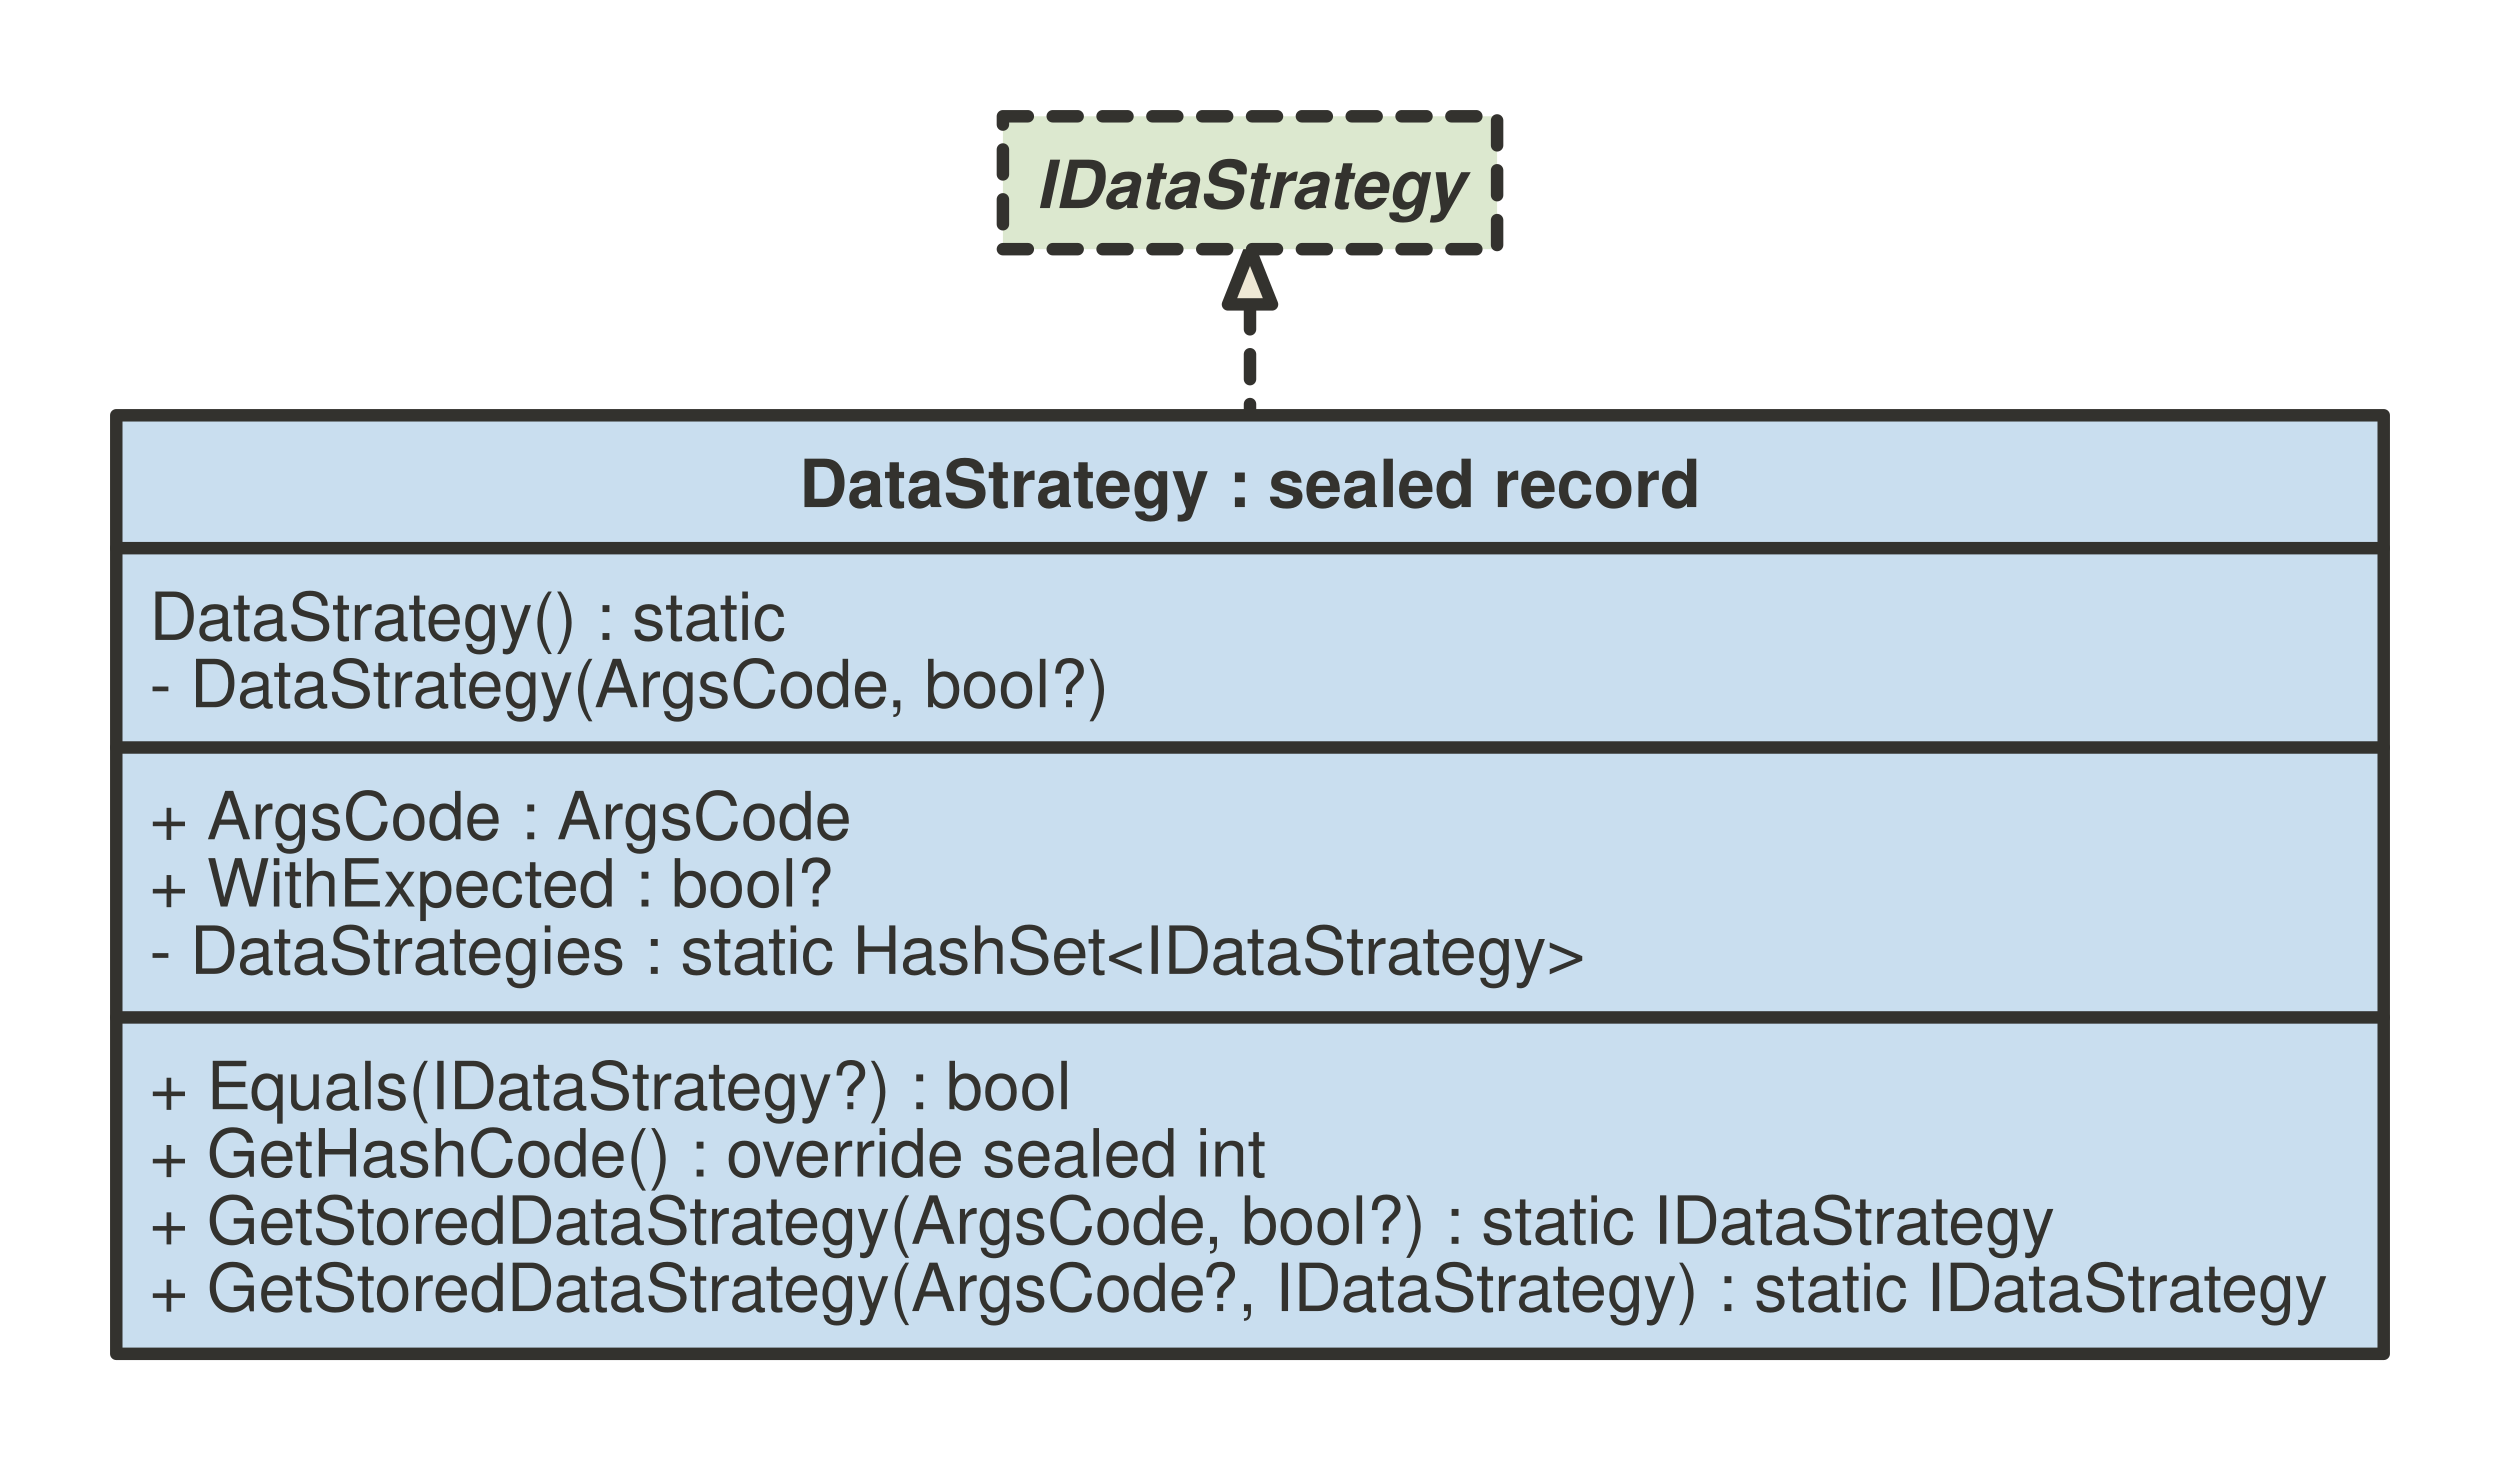
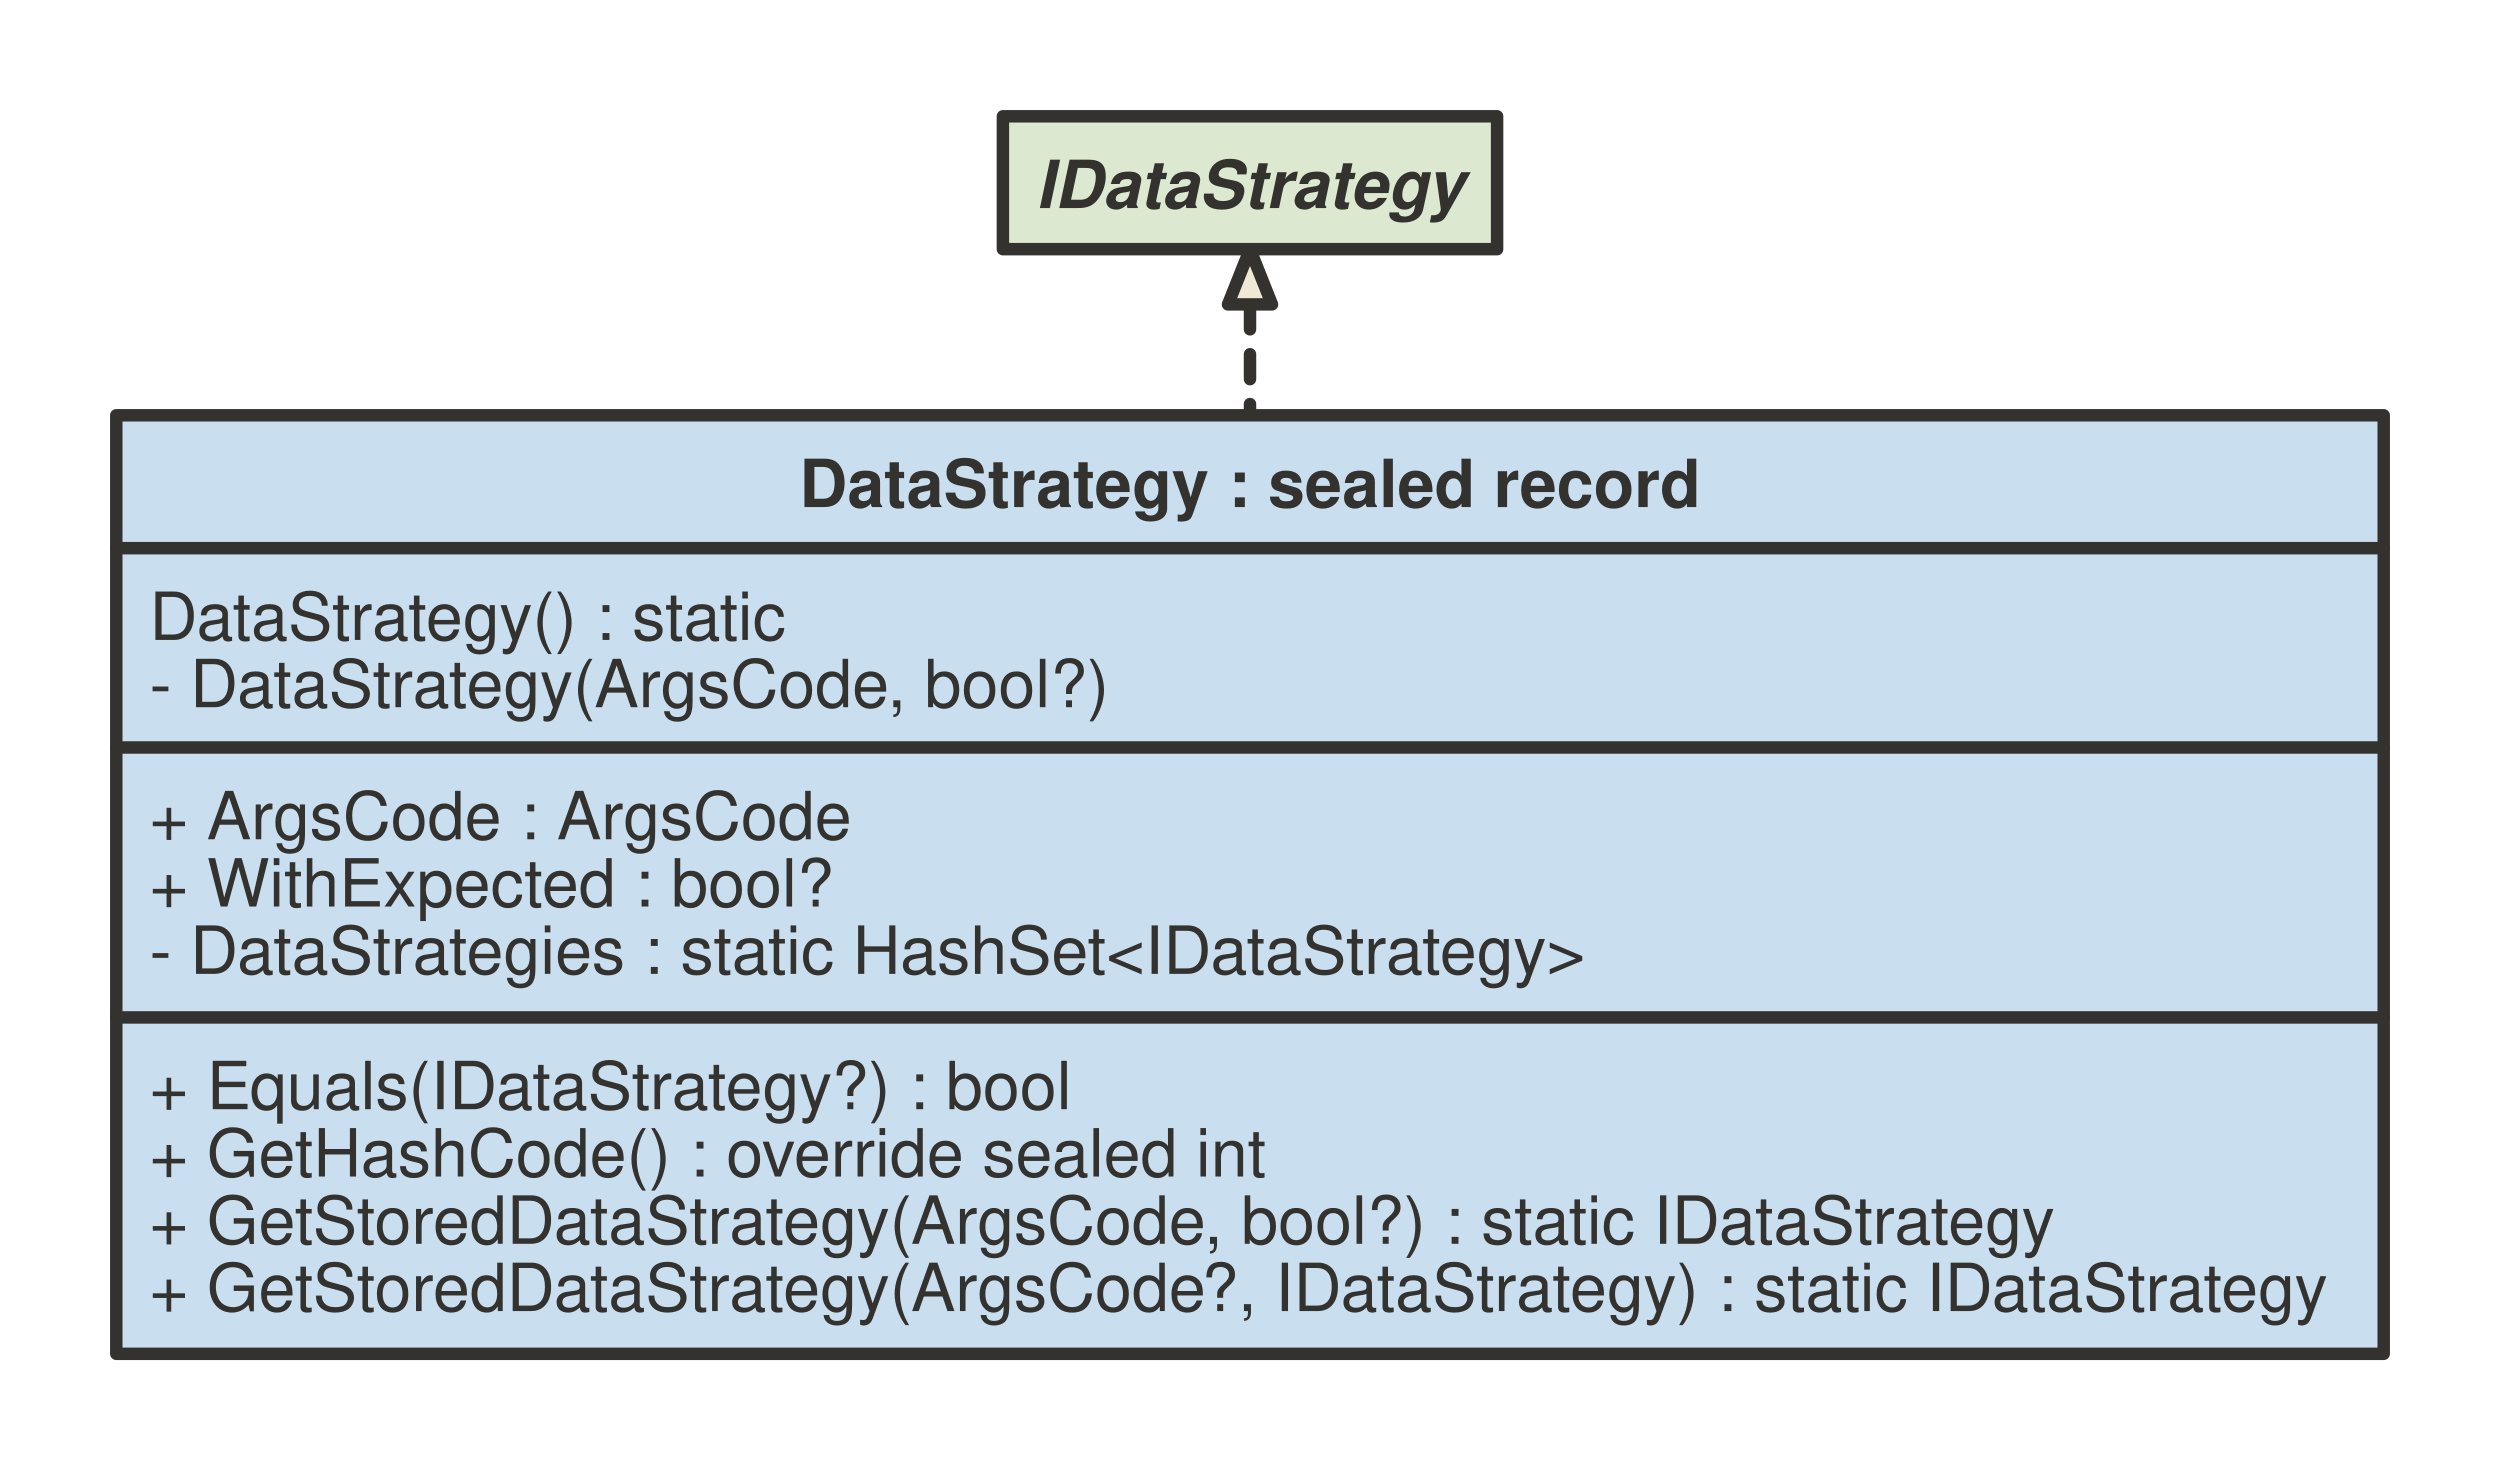
<svg xmlns="http://www.w3.org/2000/svg" version="1.1" baseProfile="full" width="602.0" height="354.0" viewBox="0 0 602 354">
  <g stroke-width="1.0" text-align="left" font="12pt Helvetica, Arial, sans-serif" font-size="12pt" font-family="Helvetica" font-weight="normal" font-style="normal">
    <g font-family="Helvetica" font-size="12pt" font-weight="bold" font-style="normal" stroke-width="3.0" stroke-linejoin="round" stroke-linecap="round" stroke="#33322E">
      <g stroke="transparent" fill="transparent">
        <rect x="0.0" y="0.0" height="354.0" width="602.0" stroke="none" />
      </g>
      <g transform="translate(8, 8)" fill="#33322E">
        <g transform="translate(20, 20)" fill="#eee8d5" font-family="Helvetica" font-size="12pt" font-weight="normal" font-style="normal">
          <g stroke-dasharray="6 6">
            <path d="M273.0 45.3 L273 52 L273 72 L273.0 72.0 " fill="none" />
          </g>
          <path d="M278.3 45.3 L273.0 45.3 L267.7 45.3 L273.0 32.0 Z" />
          <g data-name="IDataStrategy">
-             <g fill="#DCE8CF" stroke="#33322E" stroke-dasharray="6 6" data-name="IDataStrategy">
+             <g fill="#DCE8CF" stroke="#33322E" data-name="IDataStrategy">
              <rect x="213.5" y="0.0" height="32.0" width="119.0" data-name="IDataStrategy" />
            </g>
            <g transform="translate(213.5, 0)" font-family="Helvetica" font-size="12pt" font-weight="bold" font-style="italic" data-name="IDataStrategy" data-compartment="0">
              <g transform="translate(8, 8)" fill="#33322E" text-align="center" data-name="IDataStrategy" data-compartment="0">
                <text x="51.5" y="14.1" stroke="none" text-anchor="middle" data-name="IDataStrategy" data-compartment="0">IDataStrategy</text>
              </g>
            </g>
          </g>
          <g data-name="DataStrategy : sealed record">
            <g fill="#C9DEEF" stroke="#33322E" data-name="DataStrategy : sealed record">
              <rect x="0.0" y="72.0" height="226.0" width="546.0" data-name="DataStrategy : sealed record" />
              <path d="M0.0 104.0 L546.0 104.0" fill="none" data-name="DataStrategy : sealed record" />
              <path d="M0.0 152.0 L546.0 152.0" fill="none" data-name="DataStrategy : sealed record" />
              <path d="M0.0 217.0 L546.0 217.0" fill="none" data-name="DataStrategy : sealed record" />
            </g>
            <g transform="translate(0, 72)" font-family="Helvetica" font-size="12pt" font-weight="bold" font-style="normal" data-name="DataStrategy : sealed record" data-compartment="0">
              <g transform="translate(8, 8)" fill="#33322E" text-align="center" data-name="DataStrategy : sealed record" data-compartment="0">
                <text x="265.0" y="14.1" stroke="none" text-anchor="middle" data-name="DataStrategy : sealed record" data-compartment="0">DataStrategy : sealed record</text>
              </g>
            </g>
            <g transform="translate(0, 104)" font-family="Helvetica" font-size="12pt" font-weight="normal" font-style="normal" data-name="DataStrategy : sealed record" data-compartment="1">
              <g transform="translate(8, 8)" fill="#33322E" text-align="left" data-name="DataStrategy : sealed record" data-compartment="1">
                <text x="0.0" y="14.1" stroke="none" data-name="DataStrategy : sealed record" data-compartment="1">DataStrategy() : static</text>
                <text x="0.0" y="30.3" stroke="none" data-name="DataStrategy : sealed record" data-compartment="1">- DataStrategy(ArgsCode, bool?)</text>
              </g>
            </g>
            <g transform="translate(0, 152)" font-family="Helvetica" font-size="12pt" font-weight="normal" font-style="normal" data-name="DataStrategy : sealed record" data-compartment="2">
              <g transform="translate(8, 8)" fill="#33322E" text-align="left" data-name="DataStrategy : sealed record" data-compartment="2">
                <text x="0.0" y="14.1" stroke="none" data-name="DataStrategy : sealed record" data-compartment="2">+ ArgsCode : ArgsCode</text>
                <text x="0.0" y="30.3" stroke="none" data-name="DataStrategy : sealed record" data-compartment="2">+ WithExpected : bool?</text>
                <text x="0.0" y="46.5" stroke="none" data-name="DataStrategy : sealed record" data-compartment="2">- DataStrategies : static HashSet&lt;IDataStrategy&gt;</text>
              </g>
            </g>
            <g transform="translate(0, 217)" font-family="Helvetica" font-size="12pt" font-weight="normal" font-style="normal" data-name="DataStrategy : sealed record" data-compartment="3">
              <g transform="translate(8, 8)" fill="#33322E" text-align="left" data-name="DataStrategy : sealed record" data-compartment="3">
                <text x="0.0" y="14.1" stroke="none" data-name="DataStrategy : sealed record" data-compartment="3">+ Equals(IDataStrategy?) : bool</text>
                <text x="0.0" y="30.3" stroke="none" data-name="DataStrategy : sealed record" data-compartment="3">+ GetHashCode() : override sealed int</text>
                <text x="0.0" y="46.5" stroke="none" data-name="DataStrategy : sealed record" data-compartment="3">+ GetStoredDataStrategy(ArgsCode, bool?) : static IDataStrategy</text>
                <text x="0.0" y="62.7" stroke="none" data-name="DataStrategy : sealed record" data-compartment="3">+ GetStoredDataStrategy(ArgsCode?, IDataStrategy) : static IDataStrategy</text>
              </g>
            </g>
          </g>
        </g>
      </g>
    </g>
  </g>
</svg>
